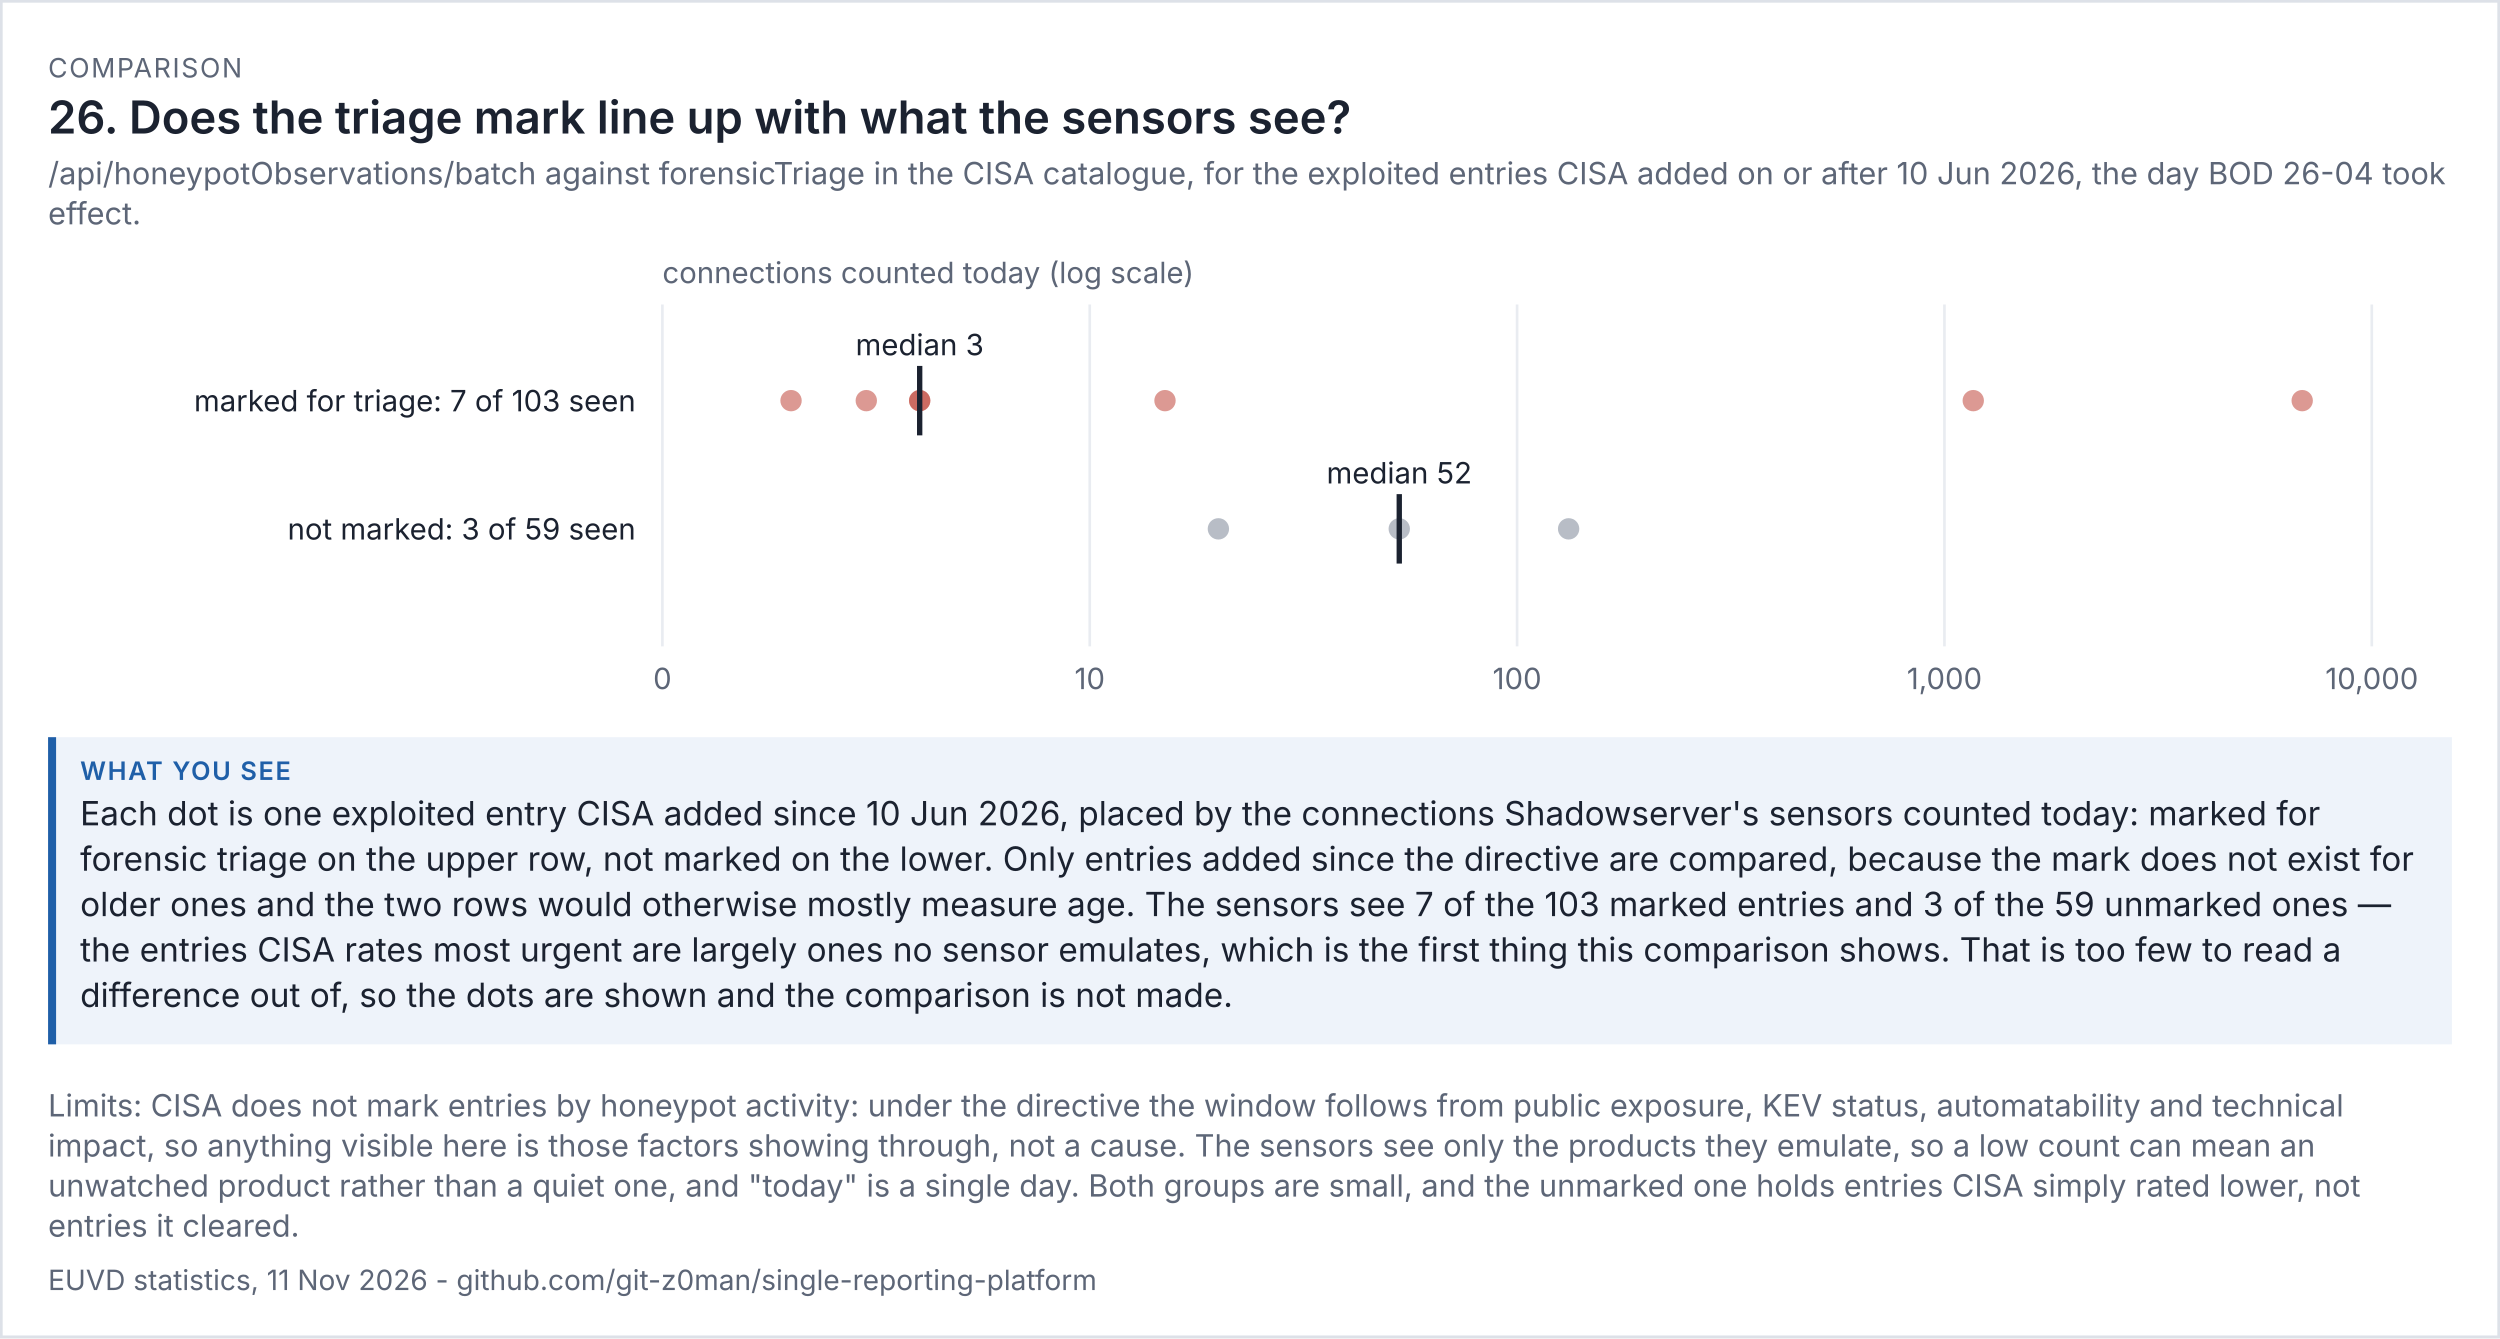
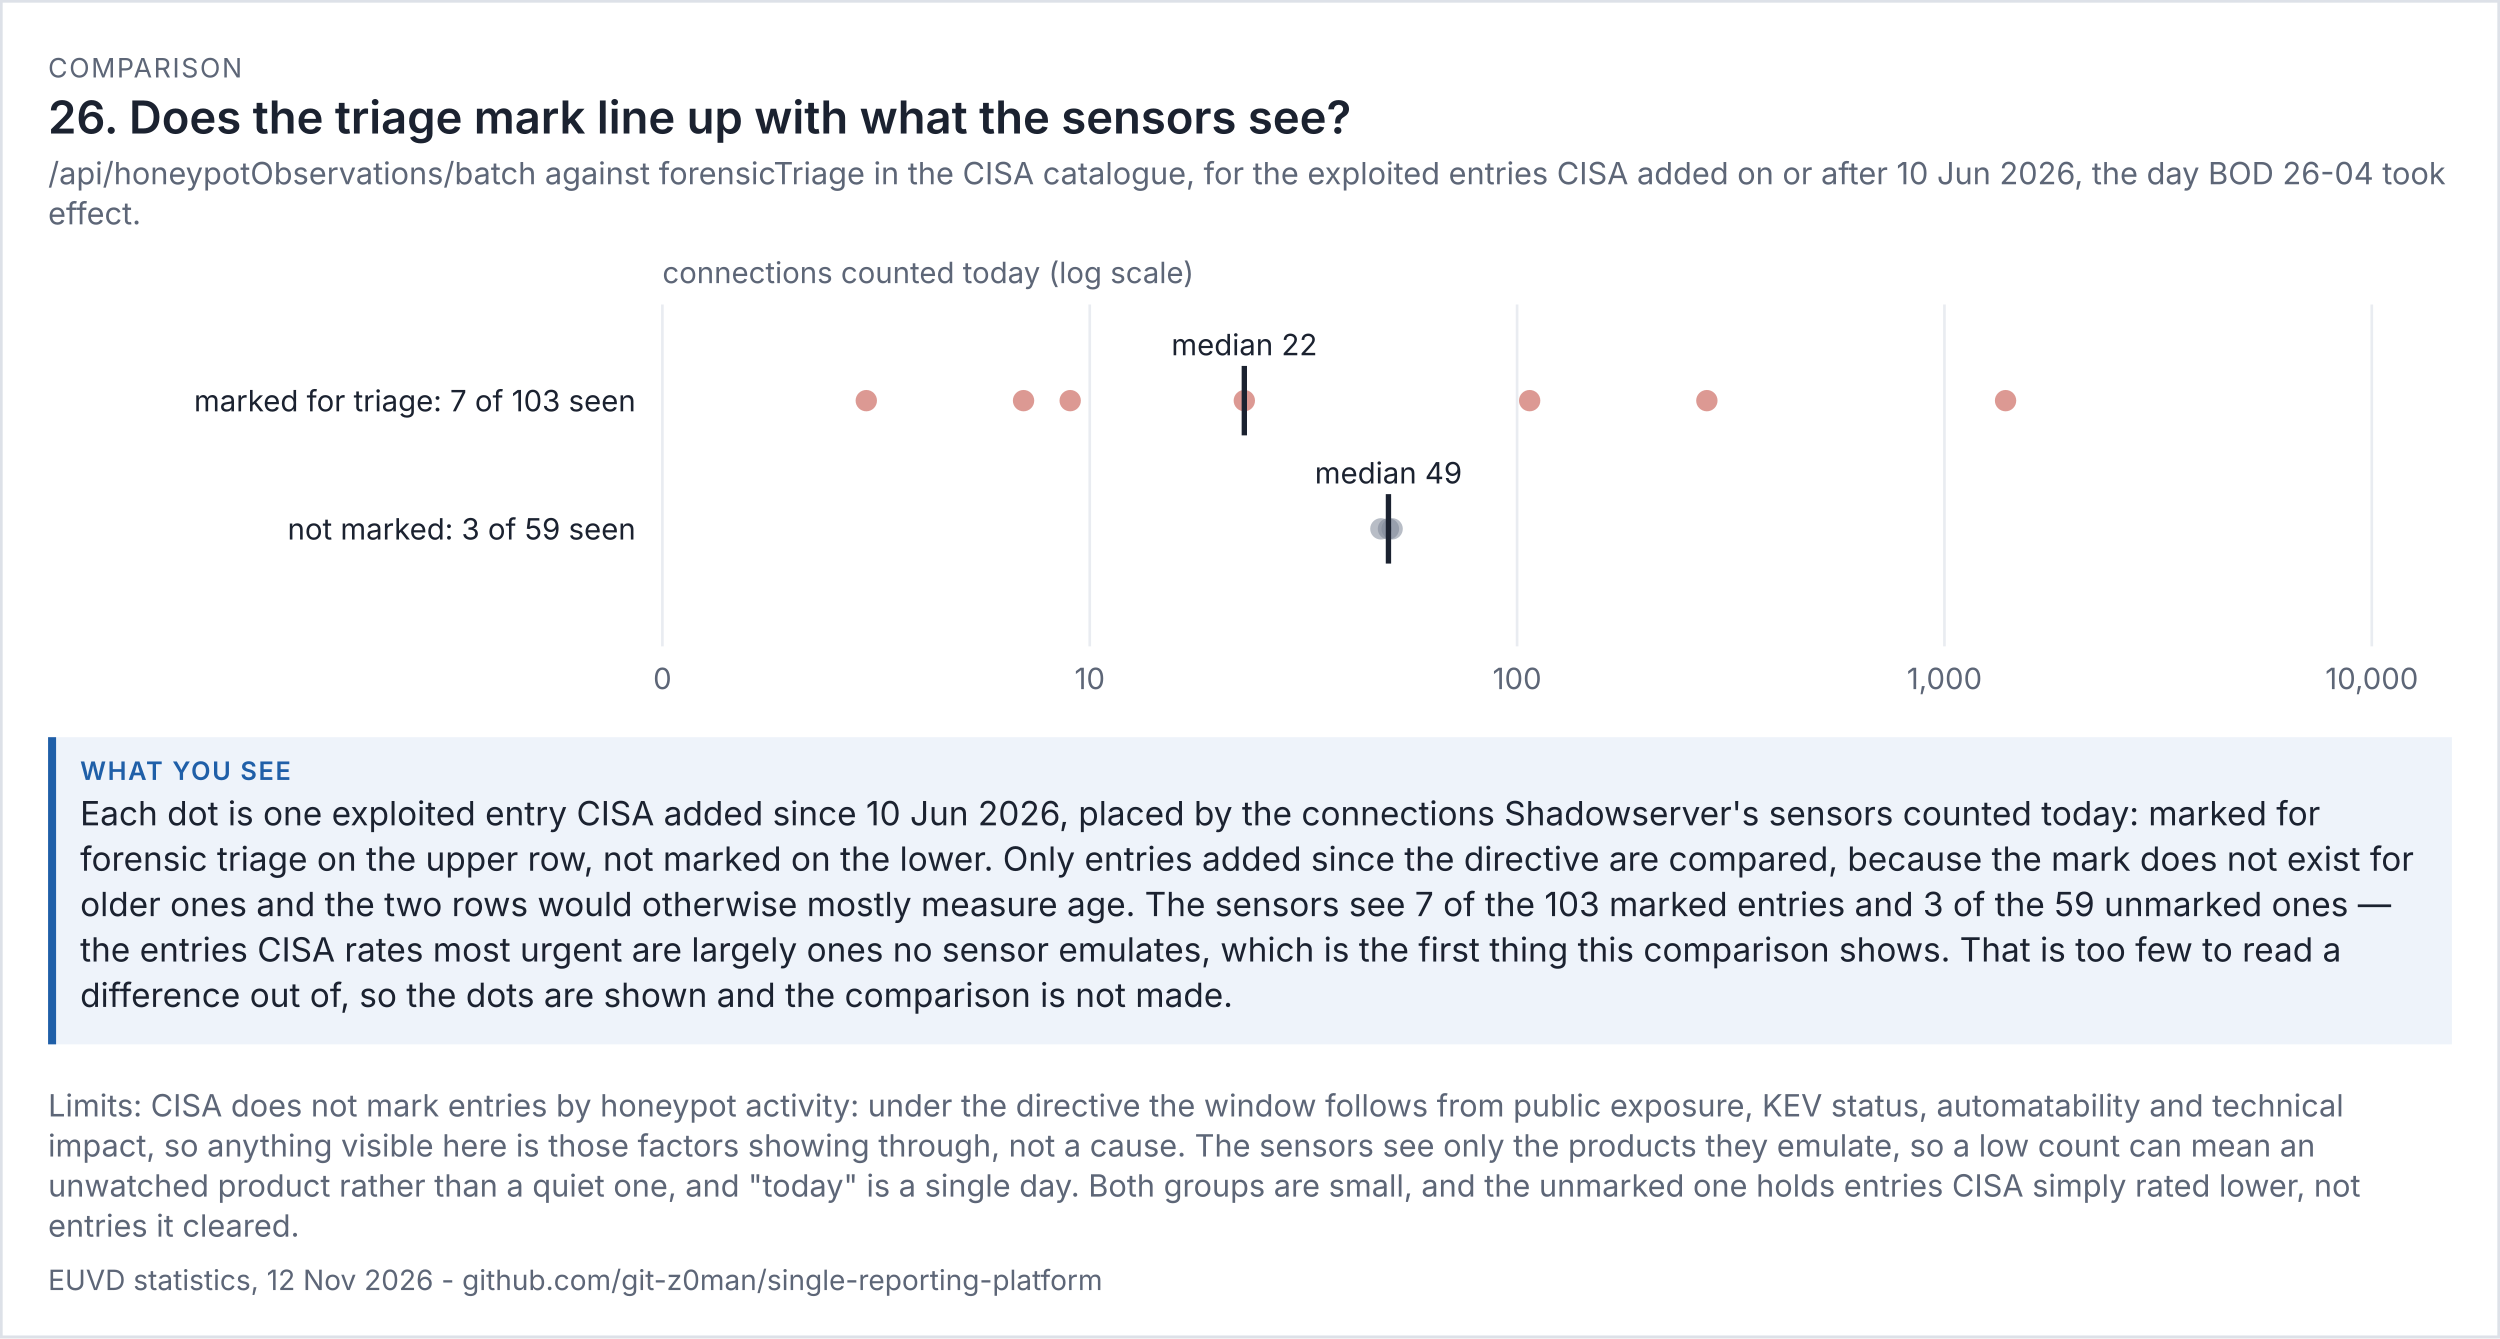
<svg xmlns="http://www.w3.org/2000/svg" viewBox="0 0 936 501" width="936" height="501" font-family="system-ui,-apple-system,'Segoe UI',sans-serif">
  <rect width="100%" height="100%" fill="#ffffff" />
  <rect x="0.5" y="0.5" width="935" height="500" fill="none" stroke="#dde1e8" />
  <text x="18" y="29" font-size="10" letter-spacing="0.6" fill="#5d6677">COMPARISON</text>
  <text x="18" y="50" font-size="17" fill="#1b2230" font-weight="600">26. Does the triage mark line up with what the sensors see?</text>
  <text x="18" y="69" font-size="11.5" fill="#5d6677">/api/honeypotObservations/batch against forensicTriage in the CISA catalogue, for the exploited entries CISA added on or after 10 Jun 2026, the day BOD 26-04 took</text>
  <text x="18" y="84" font-size="11.5" fill="#5d6677">effect.</text>
  <g transform="translate(18,94) scale(1)" font-size="11">
    <svg viewBox="0 0 900 170" role="img" width="900" height="170">
      <g>
        <line x1="230" x2="230" y1="20" y2="148" stroke="rgb(233, 236, 241)" />
        <text x="230" y="164" text-anchor="middle" fill="rgb(93, 102, 119)">0</text>
        <line x1="390" x2="390" y1="20" y2="148" stroke="rgb(233, 236, 241)" />
        <text x="390" y="164" text-anchor="middle" fill="rgb(93, 102, 119)">10</text>
        <line x1="550" x2="550" y1="20" y2="148" stroke="rgb(233, 236, 241)" />
        <text x="550" y="164" text-anchor="middle" fill="rgb(93, 102, 119)">100</text>
        <line x1="710" x2="710" y1="20" y2="148" stroke="rgb(233, 236, 241)" />
        <text x="710" y="164" text-anchor="middle" fill="rgb(93, 102, 119)">1,000</text>
        <line x1="870" x2="870" y1="20" y2="148" stroke="rgb(233, 236, 241)" />
        <text x="870" y="164" text-anchor="middle" fill="rgb(93, 102, 119)">10,000</text>
        <text x="230" y="12" fill="rgb(93, 102, 119)">connections counted today (log scale)</text>
        <text x="220" y="60" text-anchor="end" class="t" fill="rgb(27, 34, 48)">marked for triage: 7 of 103 seen</text>
-         <circle cx="843.943" cy="56" r="4" fill="rgb(192, 70, 58)" opacity="0.55" />
-         <circle cx="720.791" cy="56" r="4" fill="rgb(192, 70, 58)" opacity="0.55" />
-         <circle cx="418.175" cy="56" r="4" fill="rgb(192, 70, 58)" opacity="0.55" />
-         <circle cx="326.33" cy="56" r="4" fill="rgb(192, 70, 58)" opacity="0.55" />
-         <circle cx="326.33" cy="56" r="4" fill="rgb(192, 70, 58)" opacity="0.55" />
+         <circle cx="732.882" cy="56" r="4" fill="rgb(192, 70, 58)" opacity="0.55" />
+         <circle cx="621.047" cy="56" r="4" fill="rgb(192, 70, 58)" opacity="0.55" />
+         <circle cx="554.701" cy="56" r="4" fill="rgb(192, 70, 58)" opacity="0.55" />
+         <circle cx="447.876" cy="56" r="4" fill="rgb(192, 70, 58)" opacity="0.55" />
+         <circle cx="382.679" cy="56" r="4" fill="rgb(192, 70, 58)" opacity="0.55" />
+         <circle cx="365.216" cy="56" r="4" fill="rgb(192, 70, 58)" opacity="0.55" />
        <circle cx="306.339" cy="56" r="4" fill="rgb(192, 70, 58)" opacity="0.55" />
-         <circle cx="278.165" cy="56" r="4" fill="rgb(192, 70, 58)" opacity="0.55" />
-         <line x1="326.33" x2="326.33" y1="43" y2="69" stroke="rgb(27, 34, 48)" stroke-width="2" />
-         <text x="326.33" y="39" text-anchor="middle" class="t" fill="rgb(27, 34, 48)">median 3</text>
+         <line x1="447.876" x2="447.876" y1="43" y2="69" stroke="rgb(27, 34, 48)" stroke-width="2" />
+         <text x="447.876" y="39" text-anchor="middle" class="t" fill="rgb(27, 34, 48)">median 22</text>
        <text x="220" y="108" text-anchor="end" class="t" fill="rgb(27, 34, 48)">not marked: 3 of 59 seen</text>
-         <circle cx="569.292" cy="104" r="4" fill="rgb(125, 135, 152)" opacity="0.55" />
-         <circle cx="505.884" cy="104" r="4" fill="rgb(125, 135, 152)" opacity="0.55" />
-         <circle cx="438.165" cy="104" r="4" fill="rgb(125, 135, 152)" opacity="0.55" />
-         <line x1="505.884" x2="505.884" y1="91" y2="117" stroke="rgb(27, 34, 48)" stroke-width="2" />
-         <text x="505.884" y="87" text-anchor="middle" class="t" fill="rgb(27, 34, 48)">median 52</text>
+         <circle cx="503.211" cy="104" r="4" fill="rgb(125, 135, 152)" opacity="0.55" />
+         <circle cx="501.835" cy="104" r="4" fill="rgb(125, 135, 152)" opacity="0.55" />
+         <circle cx="498.999" cy="104" r="4" fill="rgb(125, 135, 152)" opacity="0.55" />
+         <line x1="501.835" x2="501.835" y1="91" y2="117" stroke="rgb(27, 34, 48)" stroke-width="2" />
+         <text x="501.835" y="87" text-anchor="middle" class="t" fill="rgb(27, 34, 48)">median 49</text>
      </g>
    </svg>
  </g>
  <rect x="18" y="276" width="900" height="115" fill="#eef3fa" />
  <rect x="18" y="276" width="3" height="115" fill="#1f5fa8" />
  <text x="30" y="292" font-size="9.5" letter-spacing="0.6" font-weight="600" fill="#1f5fa8">WHAT YOU SEE</text>
  <text x="30" y="309" font-size="12.5" fill="#1b2230">Each dot is one exploited entry CISA added since 10 Jun 2026, placed by the connections Shadowserver's sensors counted today: marked for</text>
  <text x="30" y="326" font-size="12.5" fill="#1b2230">forensic triage on the upper row, not marked on the lower. Only entries added since the directive are compared, because the mark does not exist for</text>
  <text x="30" y="343" font-size="12.5" fill="#1b2230">older ones and the two rows would otherwise mostly measure age. The sensors see 7 of the 103 marked entries and 3 of the 59 unmarked ones —</text>
  <text x="30" y="360" font-size="12.5" fill="#1b2230">the entries CISA rates most urgent are largely ones no sensor emulates, which is the first thing this comparison shows. That is too few to read a</text>
  <text x="30" y="377" font-size="12.5" fill="#1b2230">difference out of, so the dots are shown and the comparison is not made.</text>
  <text x="18" y="418" font-size="11.5" fill="#5d6677">Limits: CISA does not mark entries by honeypot activity: under the directive the window follows from public exposure, KEV status, automatability and technical</text>
  <text x="18" y="433" font-size="11.5" fill="#5d6677">impact, so anything visible here is those factors showing through, not a cause. The sensors see only the products they emulate, so a low count can mean an</text>
  <text x="18" y="448" font-size="11.5" fill="#5d6677">unwatched product rather than a quiet one, and "today" is a single day. Both groups are small, and the unmarked one holds entries CISA simply rated lower, not</text>
  <text x="18" y="463" font-size="11.5" fill="#5d6677">entries it cleared.</text>
-   <text x="18" y="483" font-size="10.5" fill="#5d6677">EUVD statistics, 11 Nov 2026 - github.com/git-z0man/single-reporting-platform</text>
+   <text x="18" y="483" font-size="10.5" fill="#5d6677">EUVD statistics, 12 Nov 2026 - github.com/git-z0man/single-reporting-platform</text>
</svg>
